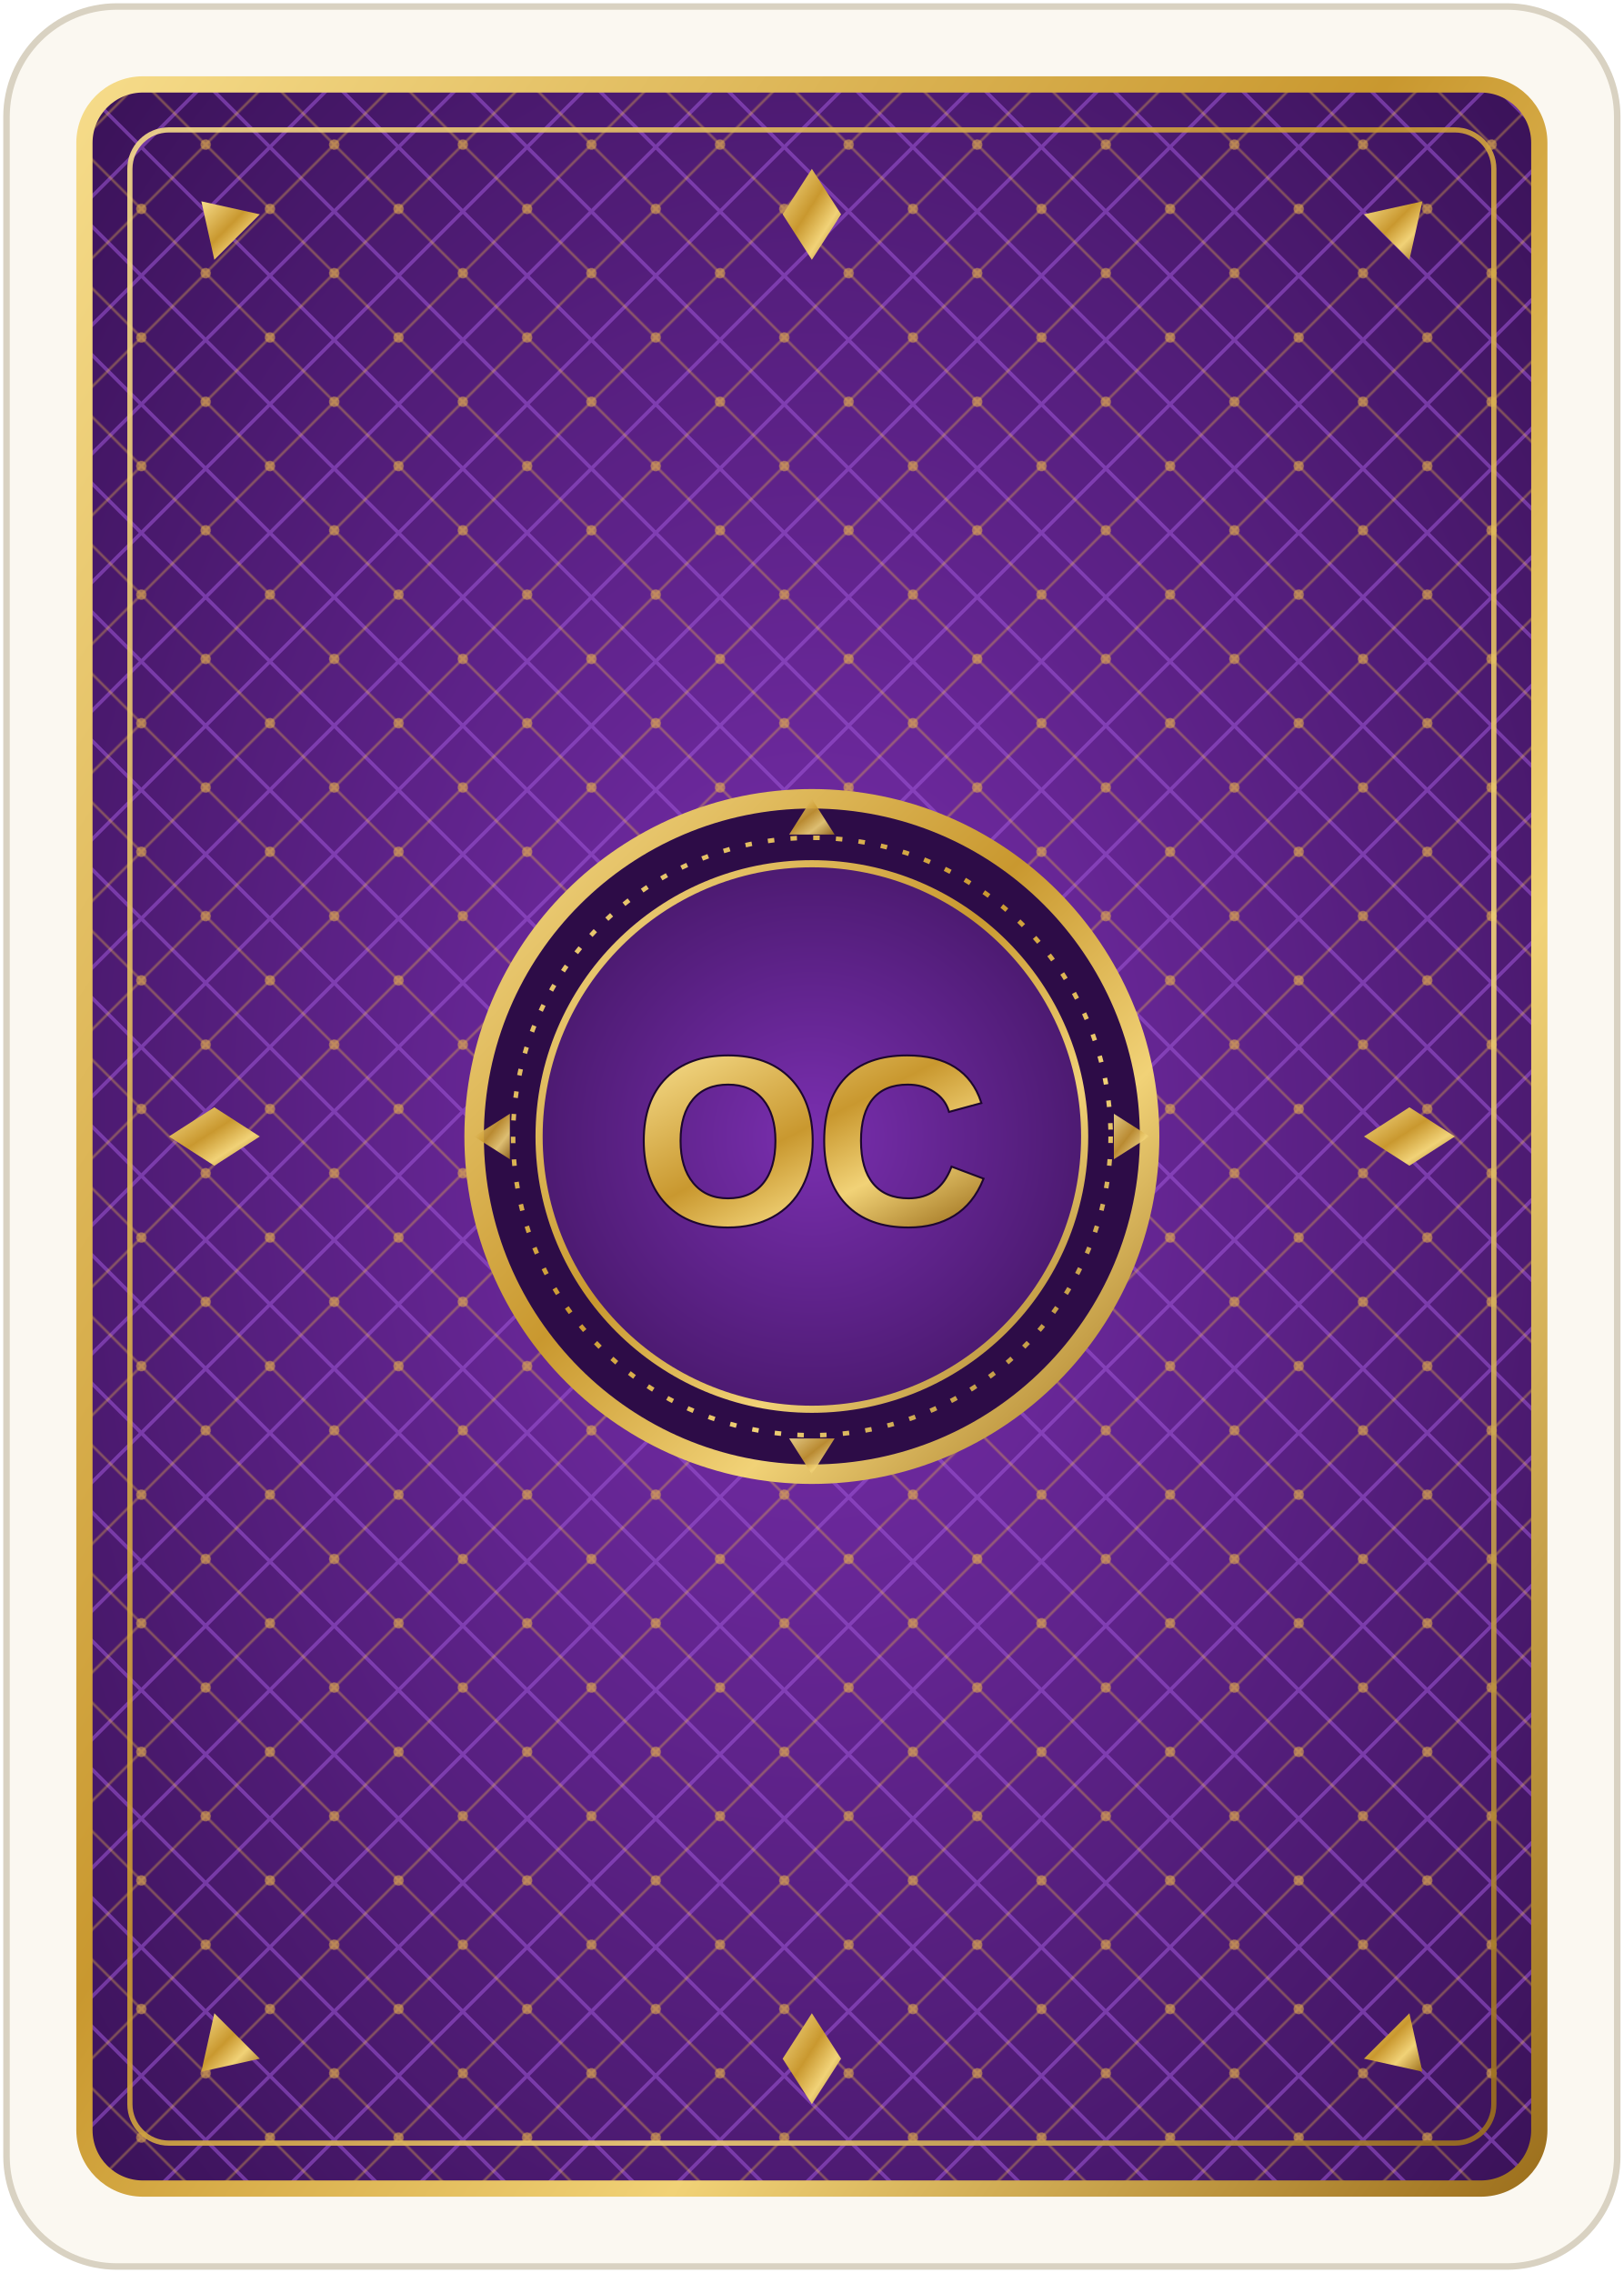
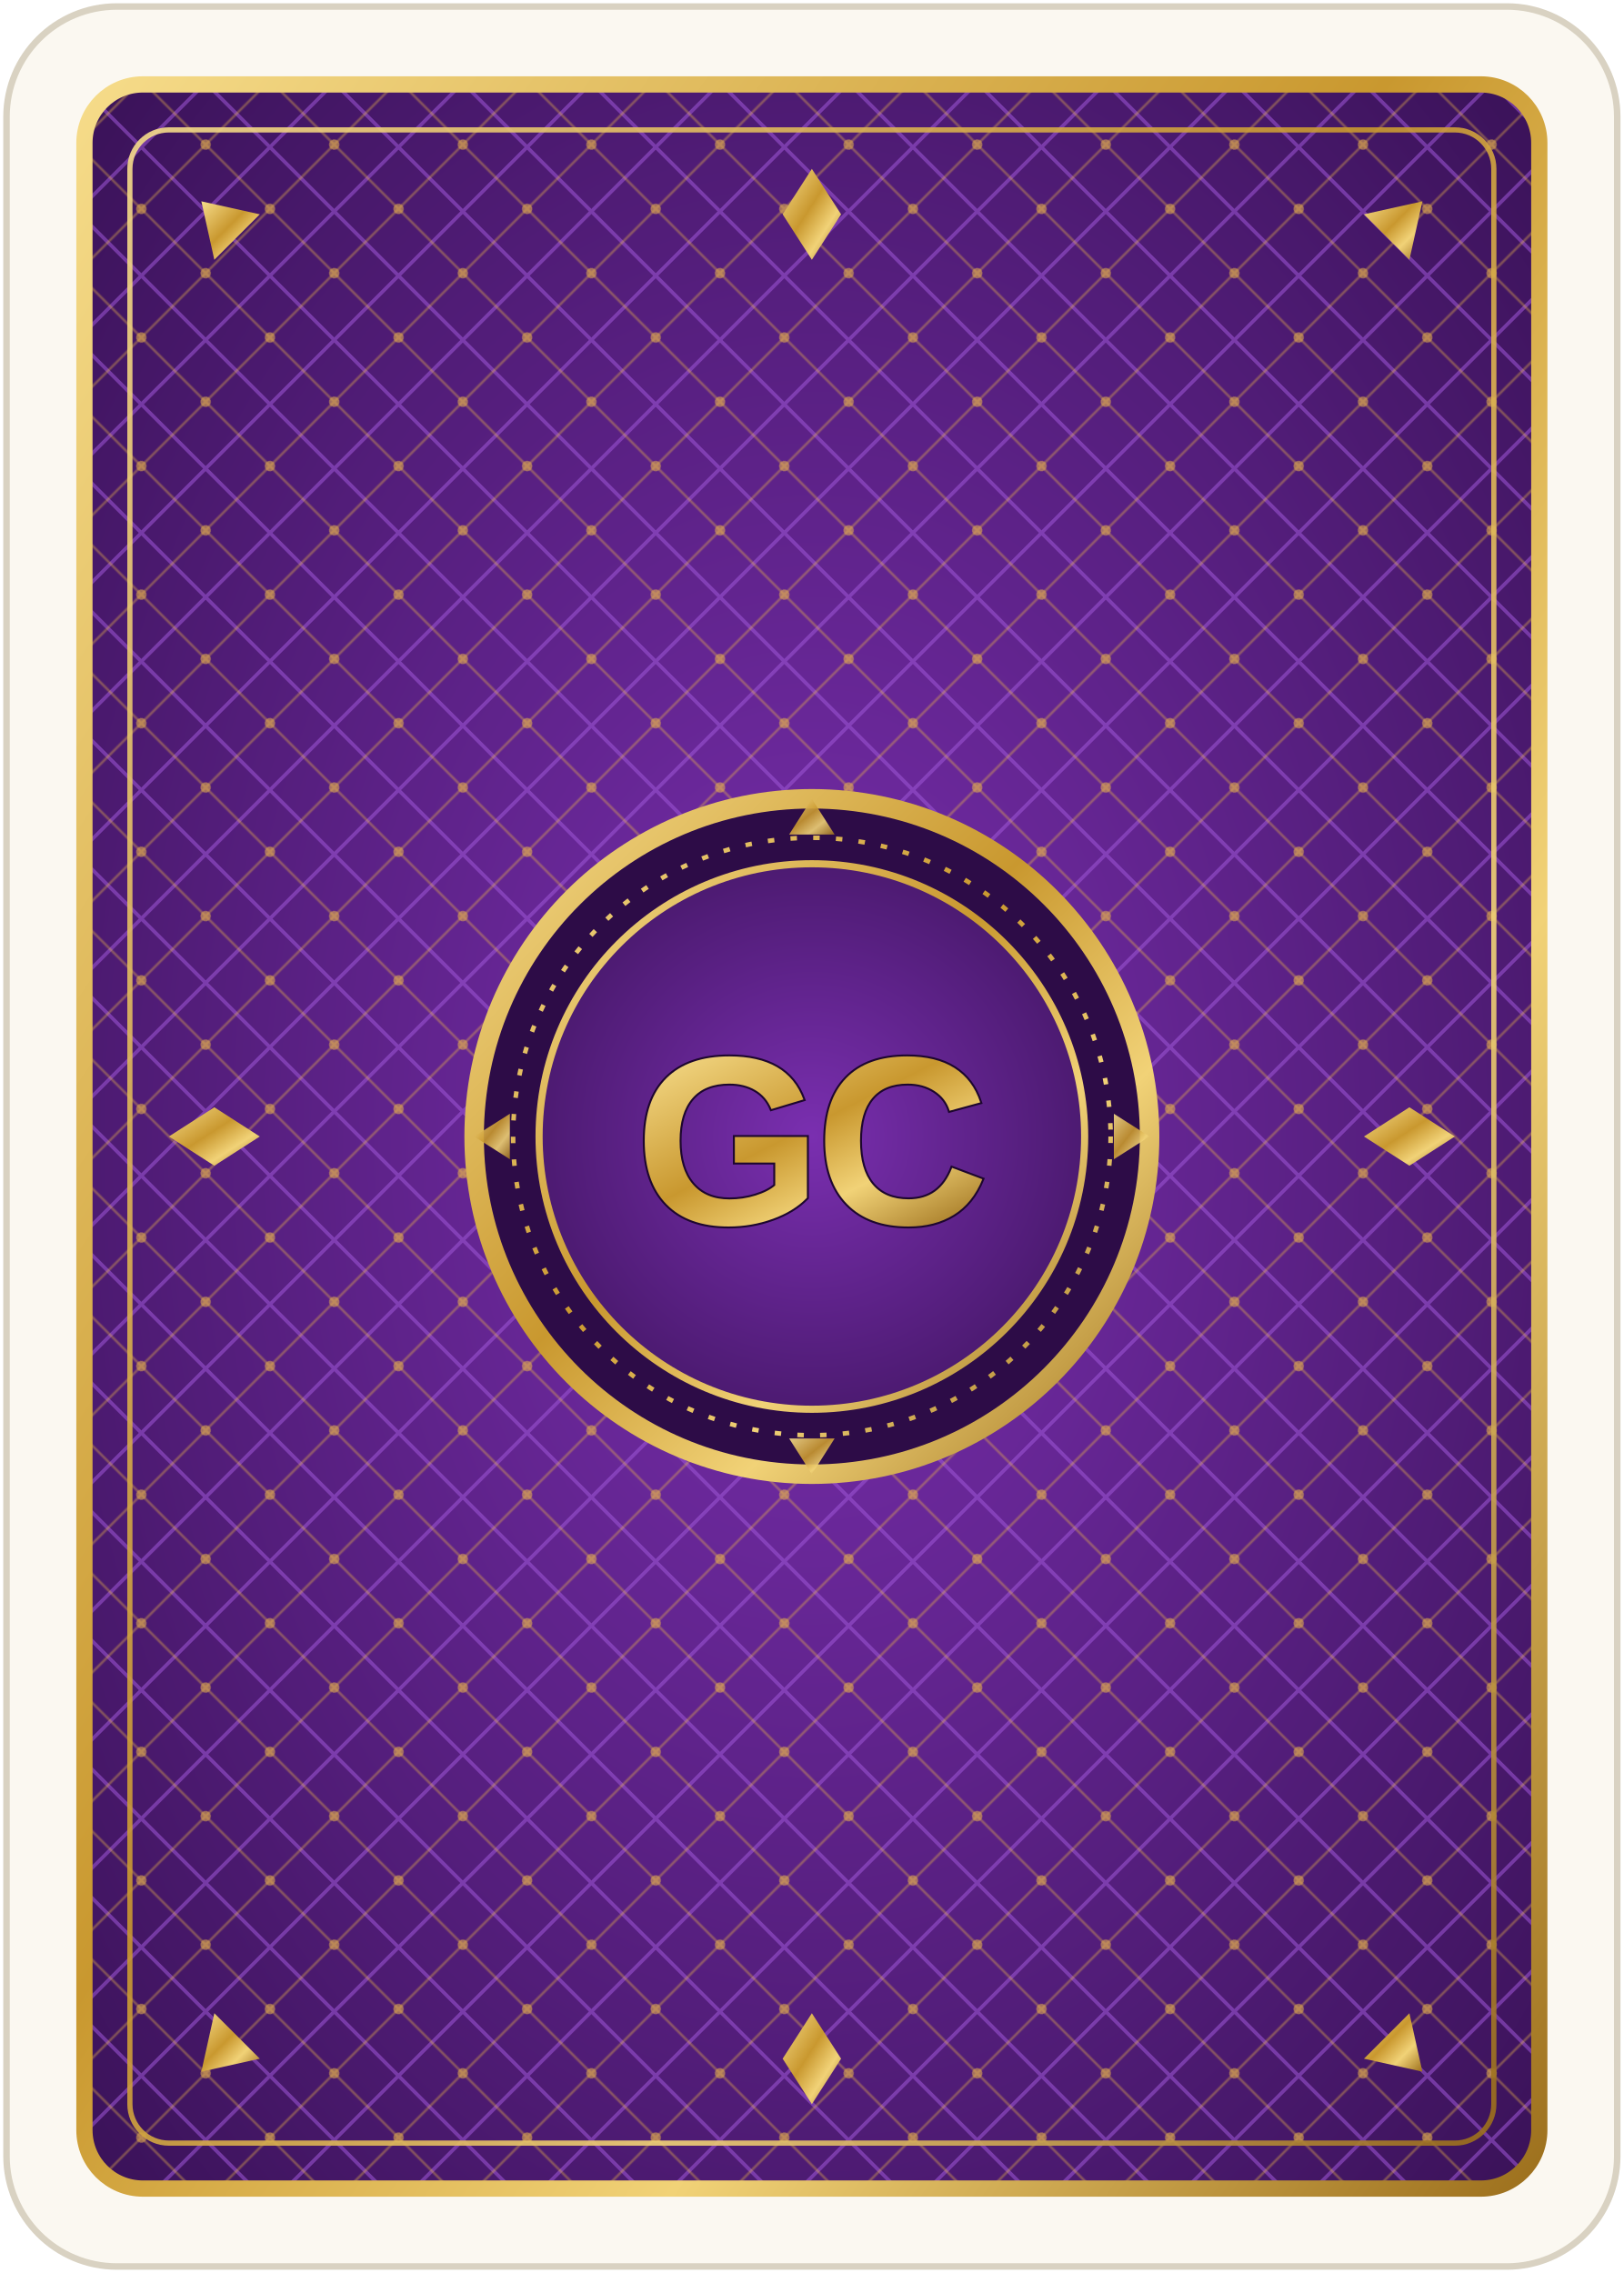
<svg xmlns="http://www.w3.org/2000/svg" width="500" height="700" viewBox="0 0 500 700">
  <defs>
    <radialGradient id="felt" cx="50%" cy="50%" r="70%">
      <stop offset="0" stop-color="#7a2fb0" />
      <stop offset="1" stop-color="#3a1258" />
    </radialGradient>
    <linearGradient id="gold" x1="0" y1="0" x2="1" y2="1">
      <stop offset="0" stop-color="#f6dc8a" />
      <stop offset=".45" stop-color="#c9982f" />
      <stop offset=".7" stop-color="#f1d277" />
      <stop offset="1" stop-color="#9c6f1c" />
    </linearGradient>
    <pattern id="lattice" width="28" height="28" patternUnits="userSpaceOnUse" patternTransform="rotate(45 250 350)">
      <path d="M0 0H28M0 0V28" stroke="#9d55d6" stroke-width="2.2" opacity=".55" />
      <path d="M14 0V28M0 14H28" stroke="#e8b44a" stroke-width=".8" opacity=".35" />
      <circle cx="14" cy="14" r="1.6" fill="#e8b44a" opacity=".55" />
    </pattern>
    <clipPath id="inner">
      <rect x="26" y="26" width="448" height="648" rx="18" />
    </clipPath>
  </defs>
  <rect x="2" y="2" width="496" height="696" rx="34" fill="#fbf8f1" stroke="#d9d2c2" stroke-width="2" />
  <g clip-path="url(#inner)">
    <rect x="26" y="26" width="448" height="648" fill="url(#felt)" />
    <rect x="26" y="26" width="448" height="648" fill="url(#lattice)" />
  </g>
  <rect x="26" y="26" width="448" height="648" rx="18" fill="none" stroke="url(#gold)" stroke-width="5" />
  <rect x="40" y="40" width="420" height="620" rx="12" fill="none" stroke="url(#gold)" stroke-width="1.6" opacity=".9" />
  <g fill="url(#gold)">
    <path d="M250 52l9 14-9 14-9-14z" />
    <path d="M250 620l9 14-9 14-9-14z" />
    <path d="M52 350l14-9 14 9-14 9z" />
    <path d="M420 350l14-9 14 9-14 9z" />
    <path d="M62 62l18 4-14 14z" />
    <path d="M438 62l-18 4 14 14z" />
    <path d="M62 638l18-4-14-14z" />
    <path d="M438 638l-18-4 14-14z" />
  </g>
  <g transform="translate(250 350)">
    <circle r="104" fill="#2d0c47" stroke="url(#gold)" stroke-width="6" />
    <circle r="92" fill="none" stroke="url(#gold)" stroke-width="1.4" stroke-dasharray="2 5" />
    <circle r="84" fill="url(#felt)" stroke="url(#gold)" stroke-width="2.2" />
    <g fill="url(#gold)" opacity=".9">
      <path d="M0-104l7 11h-14z" />
      <path d="M0 104l7-11h-14z" />
      <path d="M-104 0l11 7v-14z" />
      <path d="M104 0l-11 7v-14z" />
    </g>
-     <text y="27" text-anchor="middle" font-family="'Arial Black', 'Helvetica Neue', Arial, sans-serif" font-size="74" font-weight="900" letter-spacing="-2" fill="url(#gold)" stroke="#1d062f" stroke-width="1.2" paint-order="stroke">OC</text>
+     <text y="27" text-anchor="middle" font-family="'Arial Black', 'Helvetica Neue', Arial, sans-serif" font-size="74" font-weight="900" letter-spacing="-2" fill="url(#gold)" stroke="#1d062f" stroke-width="1.2" paint-order="stroke">GC</text>
    <path d="M-46 44H46" stroke="url(#gold)" stroke-width="1.6" />
    <path d="M-46 -48H46" stroke="url(#gold)" stroke-width="1.6" />
  </g>
</svg>
